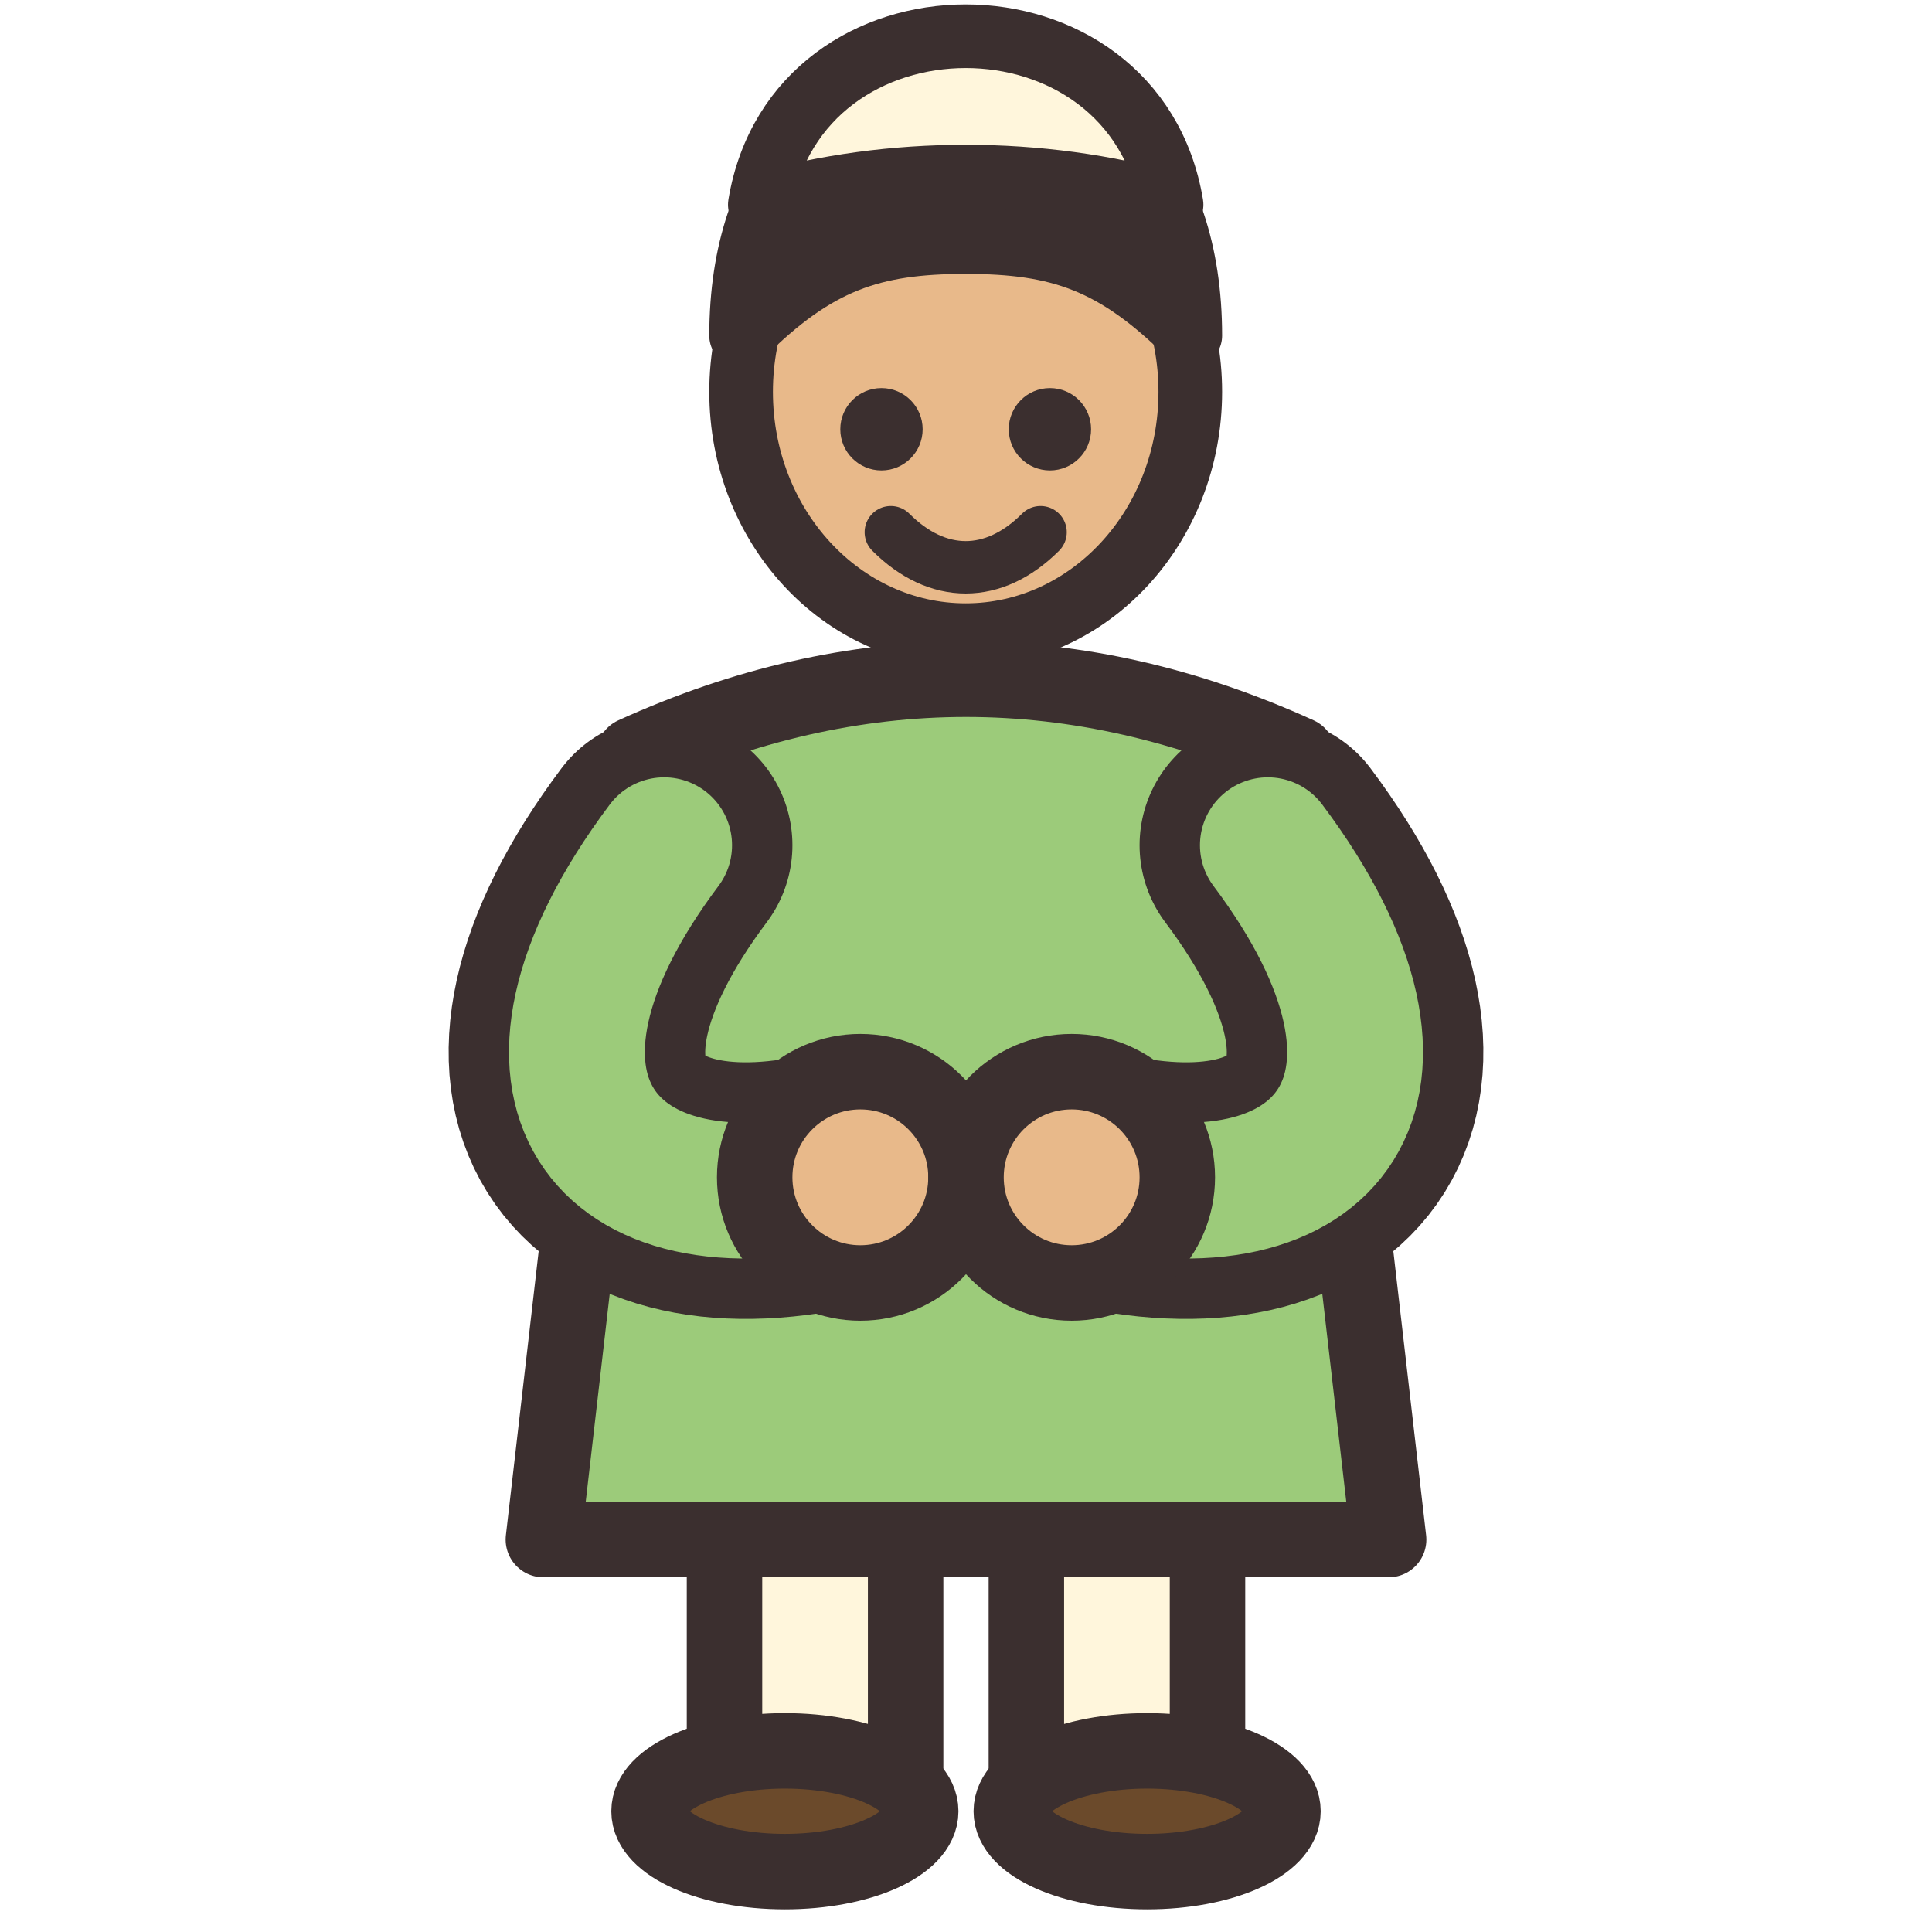
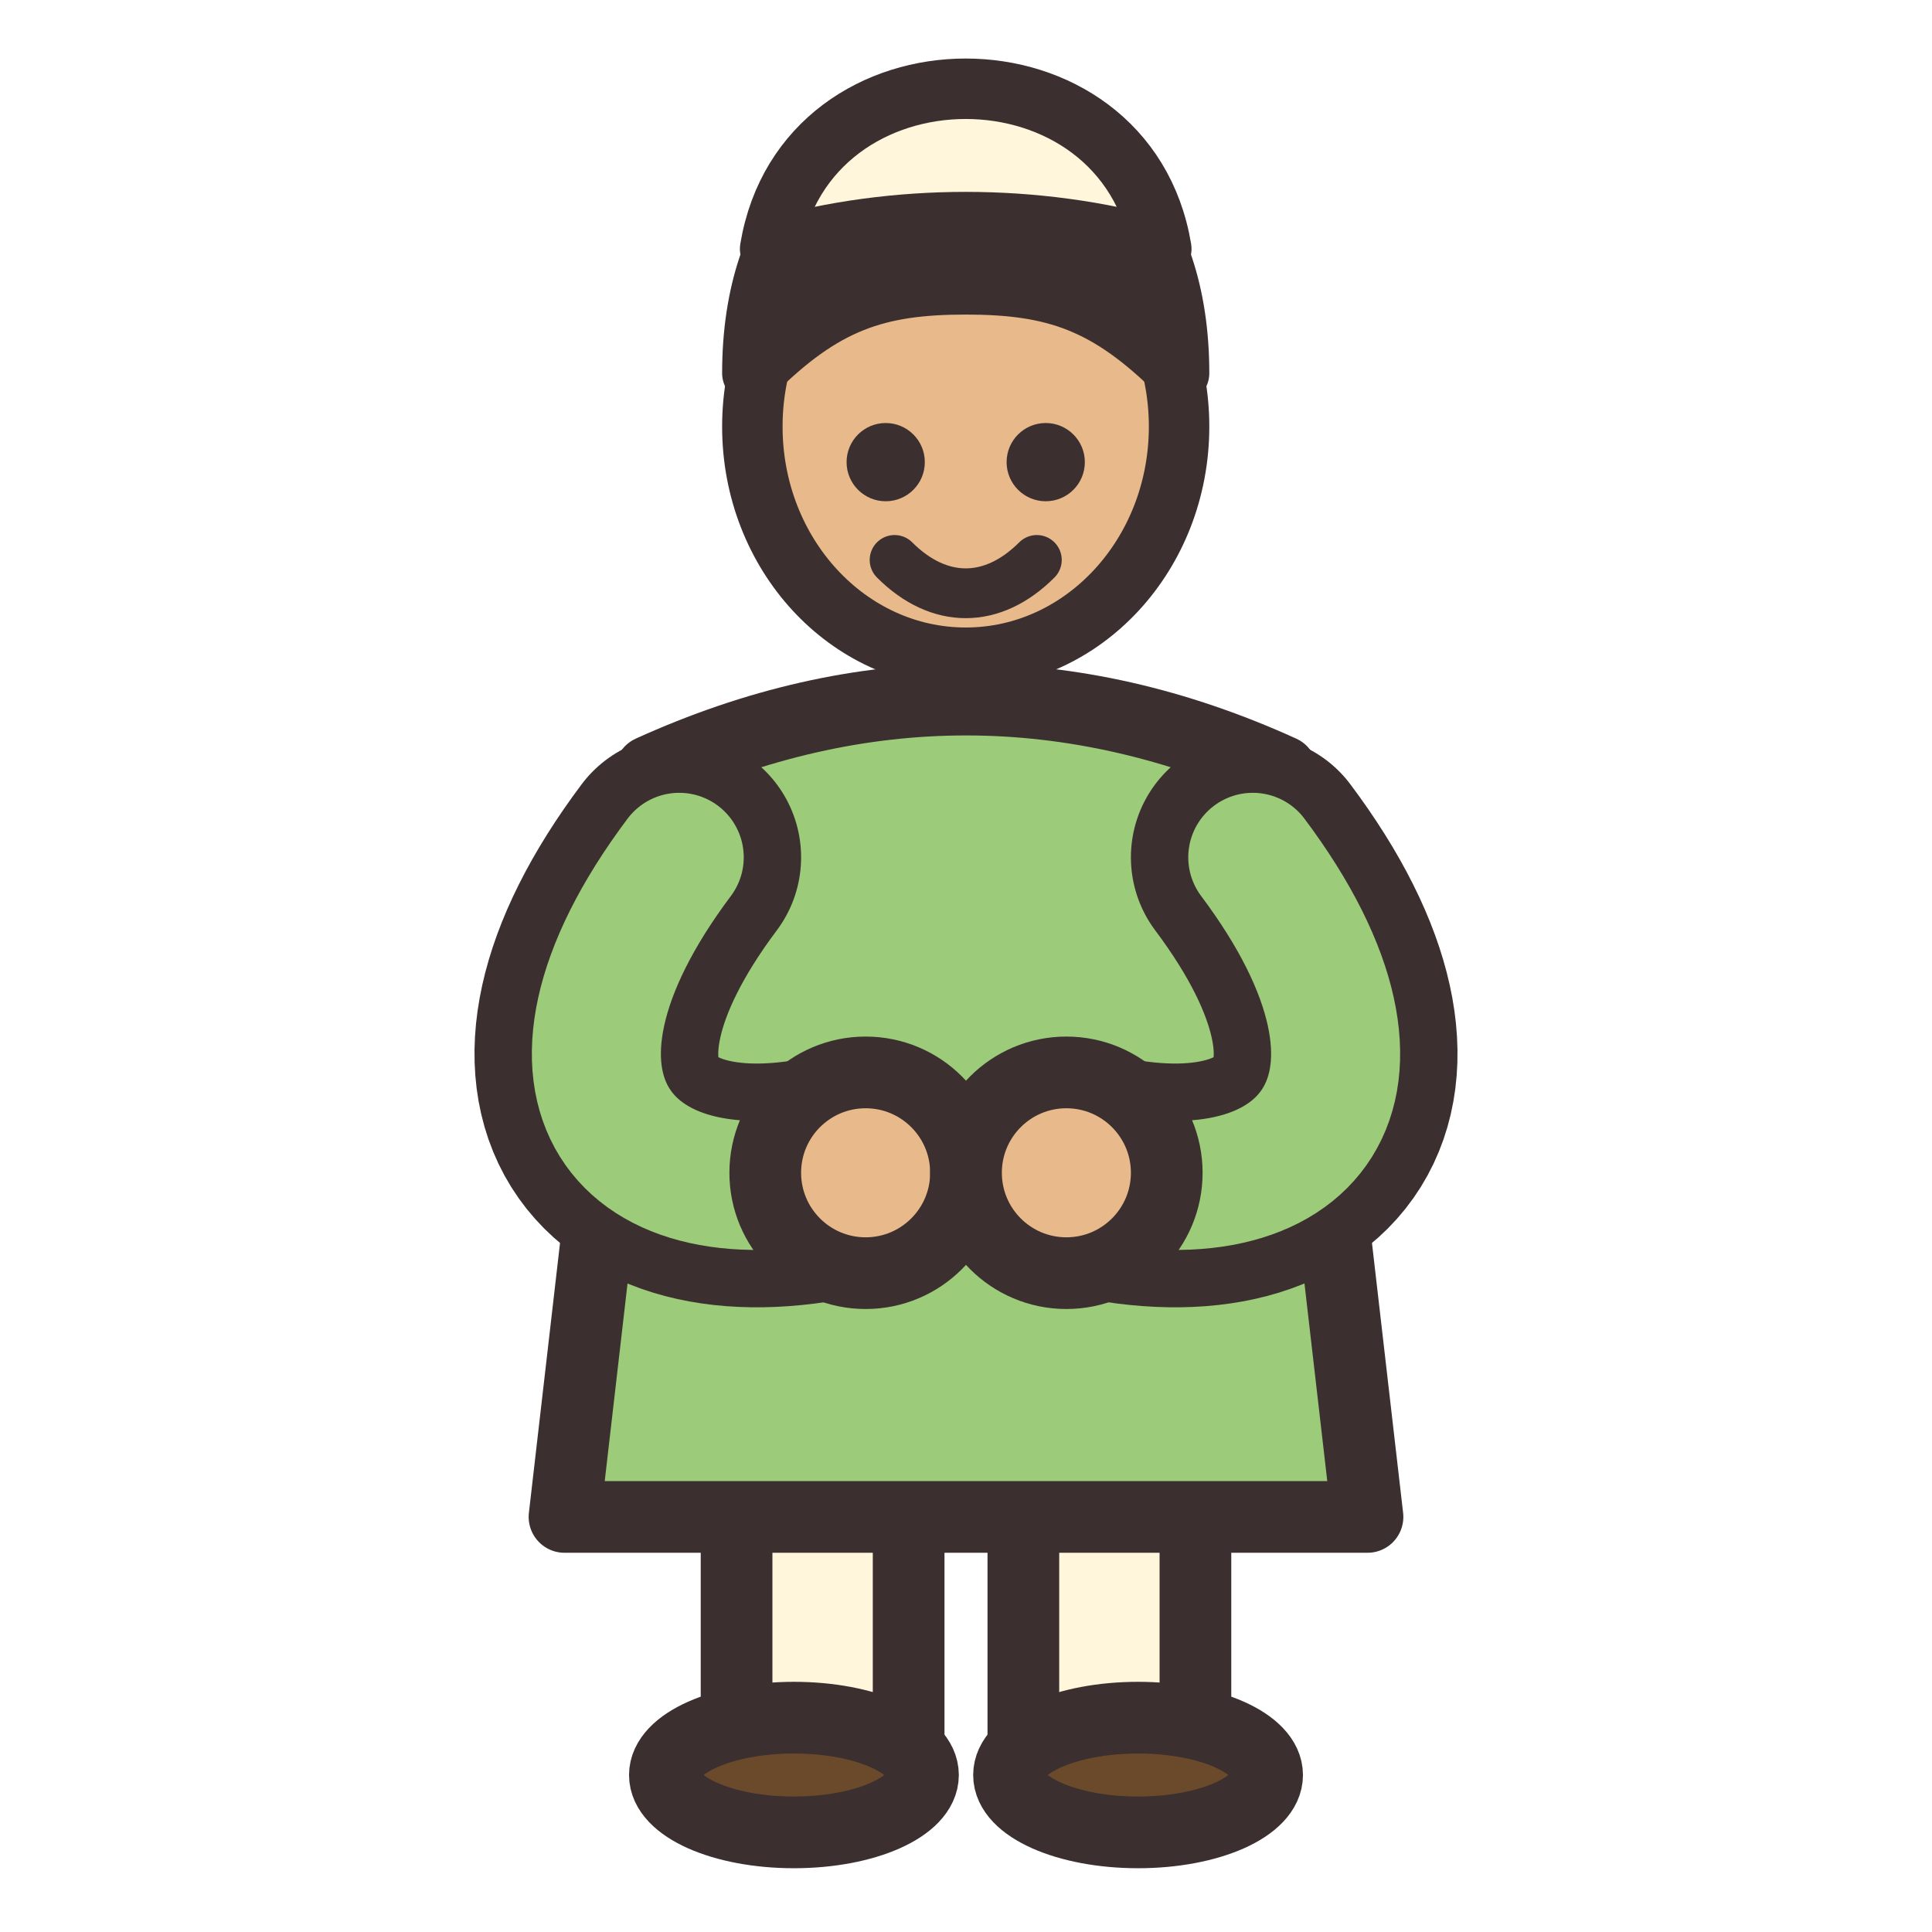
<svg xmlns="http://www.w3.org/2000/svg" viewBox="0 0 128 128">
-   <g stroke="#3b2f2f" stroke-width="5" stroke-linejoin="round" stroke-linecap="round">
-     <rect x="48" y="94" width="12" height="24" rx="0" fill="#fff6dc" />
-     <rect x="68" y="94" width="12" height="24" rx="0" fill="#fff6dc" />
-     <ellipse cx="52" cy="120" rx="9" ry="4" fill="#6b4a2b" />
-     <ellipse cx="76" cy="120" rx="9" ry="4" fill="#6b4a2b" />
-     <path d="M42 50Q64 40 86 50L92 102H36z" fill="#9ccb7a" />
-   </g>
-   <path d="M44 56C32 72 40 82 56 78" fill="none" stroke="#3b2f2f" stroke-width="17" stroke-linecap="round" stroke-linejoin="round" />
-   <path d="M44 56C32 72 40 82 56 78" fill="none" stroke="#9ccb7a" stroke-width="9" stroke-linecap="round" stroke-linejoin="round" />
-   <path d="M84 56C96 72 88 82 72 78" fill="none" stroke="#3b2f2f" stroke-width="17" stroke-linecap="round" stroke-linejoin="round" />
-   <path d="M84 56C96 72 88 82 72 78" fill="none" stroke="#9ccb7a" stroke-width="9" stroke-linecap="round" stroke-linejoin="round" />
-   <g stroke="#3b2f2f" stroke-width="5" stroke-linejoin="round" stroke-linecap="round">
-     <circle cx="57" cy="78" r="7" fill="#e8b98a" />
-     <circle cx="71" cy="78" r="7" fill="#e8b98a" />
-   </g>
-   <g transform="translate(24.3 -10.0) scale(0.62)" stroke="#3b2f2f" stroke-width="6.8" stroke-linejoin="round" stroke-linecap="round">
-     <ellipse cx="64" cy="58" rx="24" ry="26" fill="#e8b98a" />
-     <path d="M40 52c0-18 10-28 24-28s24 10 24 28c-8-8-14-10-24-10s-16 2-24 10z" fill="#3b2f2f" />
-     <path d="M42 38c2-12 12-18 22-18s20 6 22 18c-14-4-30-4-44 0z" fill="#fff6dc" />
-     <circle cx="55" cy="62" r="4.4" fill="#3b2f2f" stroke="none" />
-     <circle cx="73" cy="62" r="4.4" fill="#3b2f2f" stroke="none" />
-     <path d="M56 73c5 5 11 5 16 0" fill="none" stroke-width="5.6" />
+   <g transform="translate(3.2 3.6) scale(0.95)">
+     <g stroke="#3b2f2f" stroke-width="5" stroke-linejoin="round" stroke-linecap="round">
+       <rect x="48" y="94" width="12" height="24" rx="0" fill="#fff6dc" />
+       <rect x="68" y="94" width="12" height="24" rx="0" fill="#fff6dc" />
+       <ellipse cx="52" cy="120" rx="9" ry="4" fill="#6b4a2b" />
+       <ellipse cx="76" cy="120" rx="9" ry="4" fill="#6b4a2b" />
+       <path d="M42 50Q64 40 86 50L92 102H36z" fill="#9ccb7a" />
+     </g>
+     <path d="M44 56C32 72 40 82 56 78" fill="none" stroke="#3b2f2f" stroke-width="17" stroke-linecap="round" stroke-linejoin="round" />
+     <path d="M44 56C32 72 40 82 56 78" fill="none" stroke="#9ccb7a" stroke-width="9" stroke-linecap="round" stroke-linejoin="round" />
+     <path d="M84 56C96 72 88 82 72 78" fill="none" stroke="#3b2f2f" stroke-width="17" stroke-linecap="round" stroke-linejoin="round" />
+     <path d="M84 56C96 72 88 82 72 78" fill="none" stroke="#9ccb7a" stroke-width="9" stroke-linecap="round" stroke-linejoin="round" />
+     <g stroke="#3b2f2f" stroke-width="5" stroke-linejoin="round" stroke-linecap="round">
+       <circle cx="57" cy="78" r="7" fill="#e8b98a" />
+       <circle cx="71" cy="78" r="7" fill="#e8b98a" />
+     </g>
+     <g transform="translate(24.3 -10.0) scale(0.62)" stroke="#3b2f2f" stroke-width="6.8" stroke-linejoin="round" stroke-linecap="round">
+       <ellipse cx="64" cy="58" rx="24" ry="26" fill="#e8b98a" />
+       <path d="M40 52c0-18 10-28 24-28s24 10 24 28c-8-8-14-10-24-10s-16 2-24 10z" fill="#3b2f2f" />
+       <path d="M42 38c2-12 12-18 22-18s20 6 22 18c-14-4-30-4-44 0z" fill="#fff6dc" />
+       <circle cx="55" cy="62" r="4.4" fill="#3b2f2f" stroke="none" />
+       <circle cx="73" cy="62" r="4.4" fill="#3b2f2f" stroke="none" />
+       <path d="M56 73c5 5 11 5 16 0" fill="none" stroke-width="5.6" />
+     </g>
  </g>
</svg>
